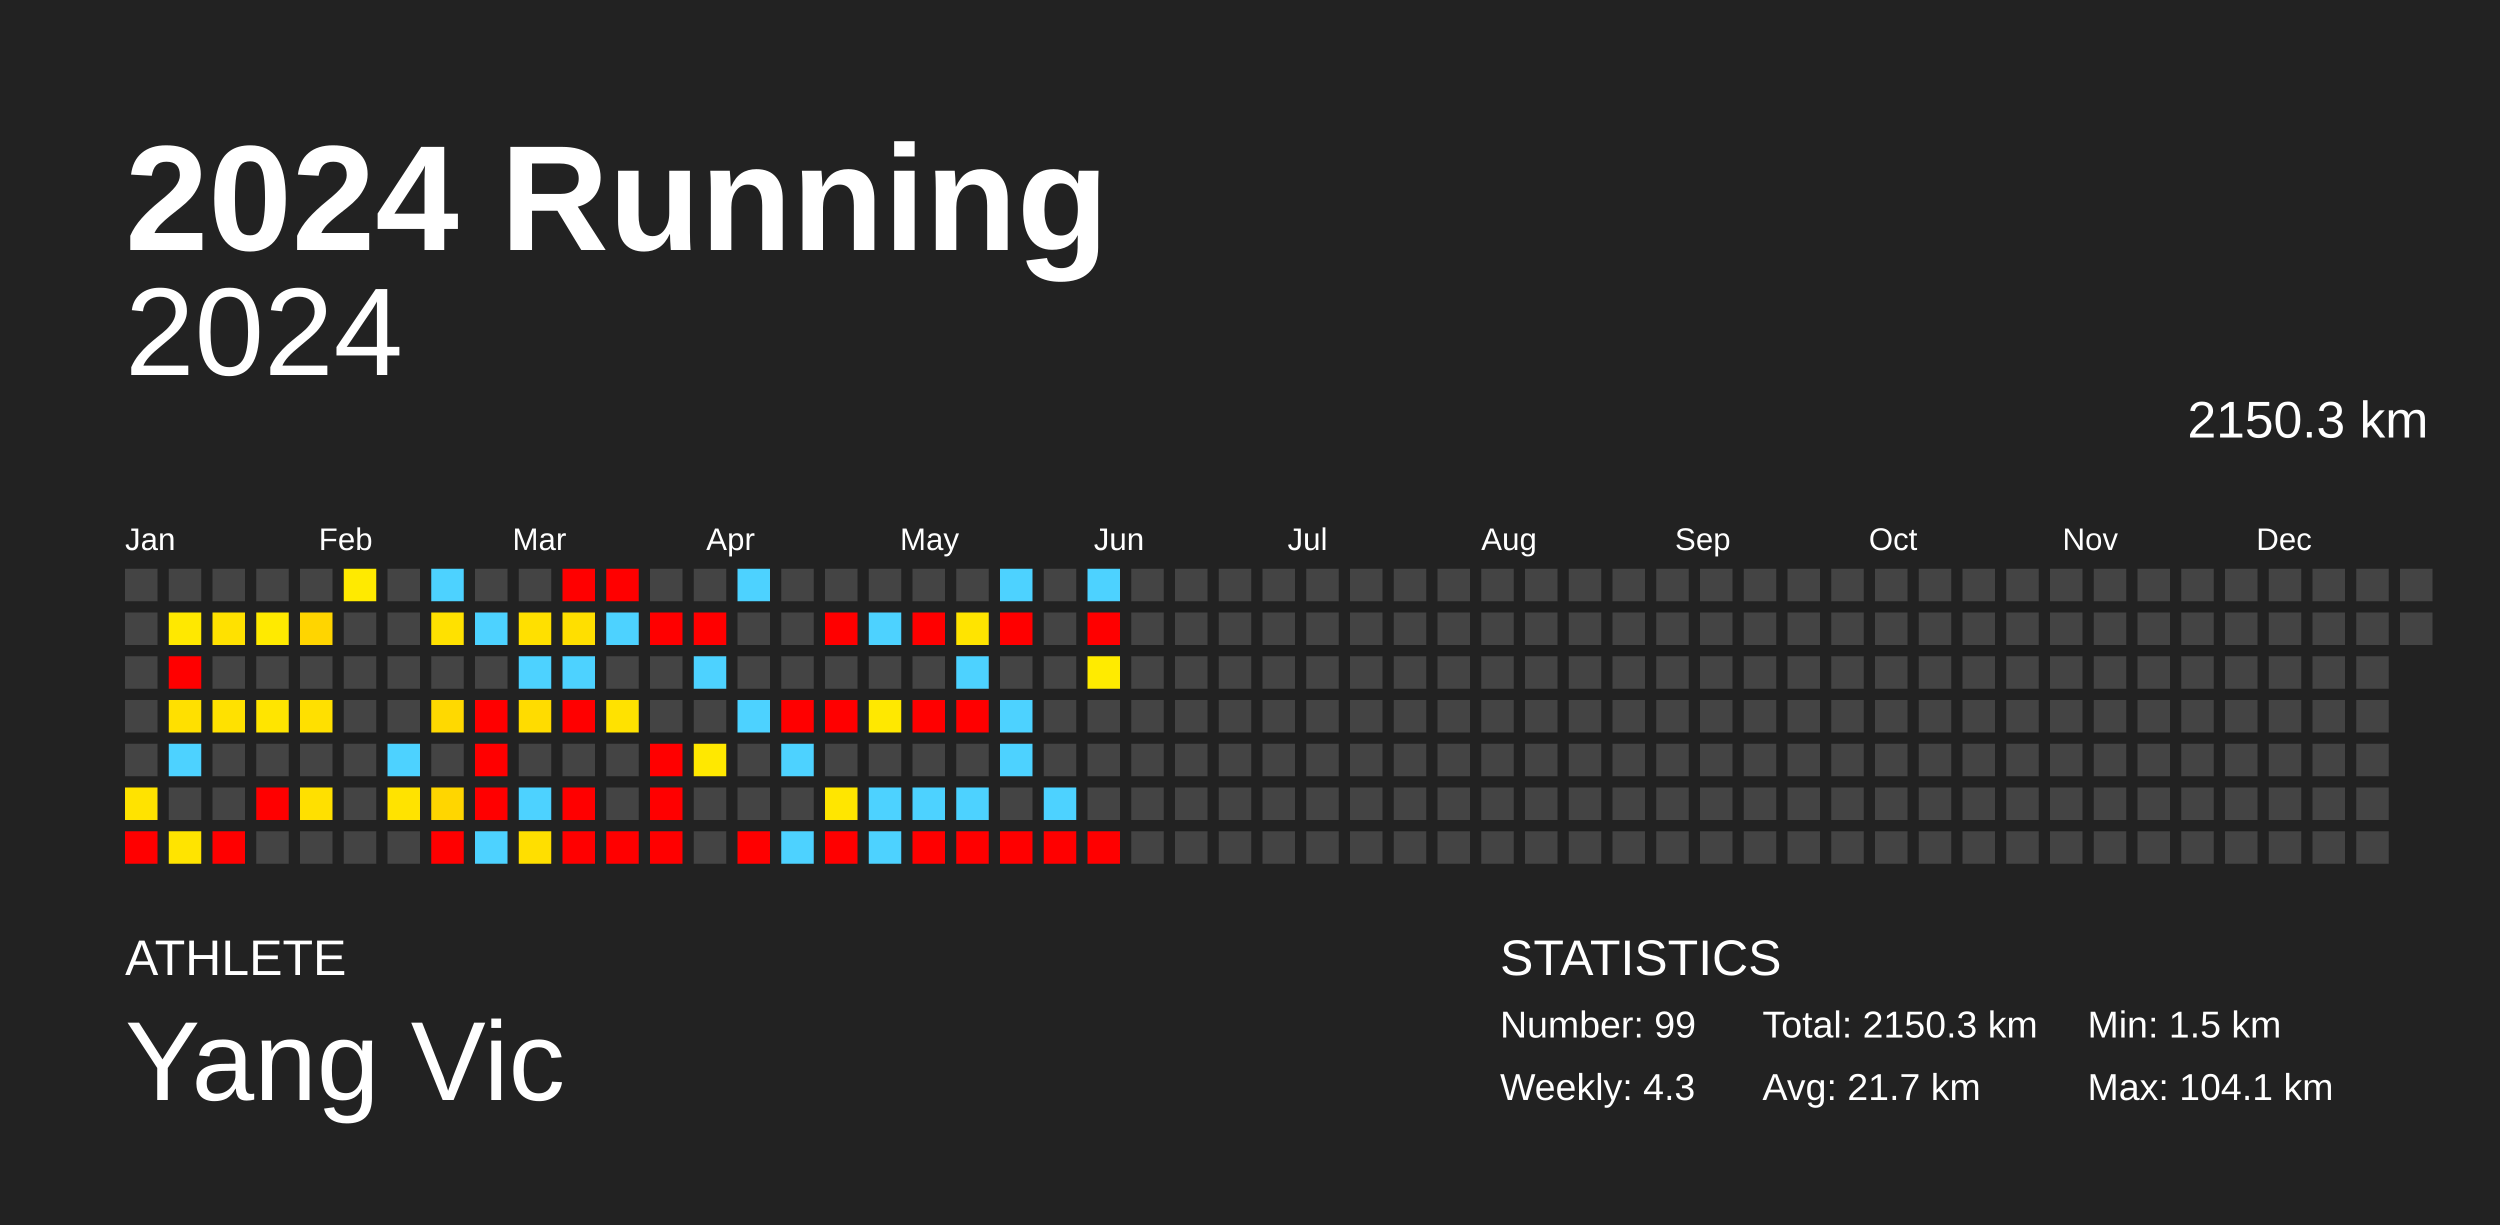
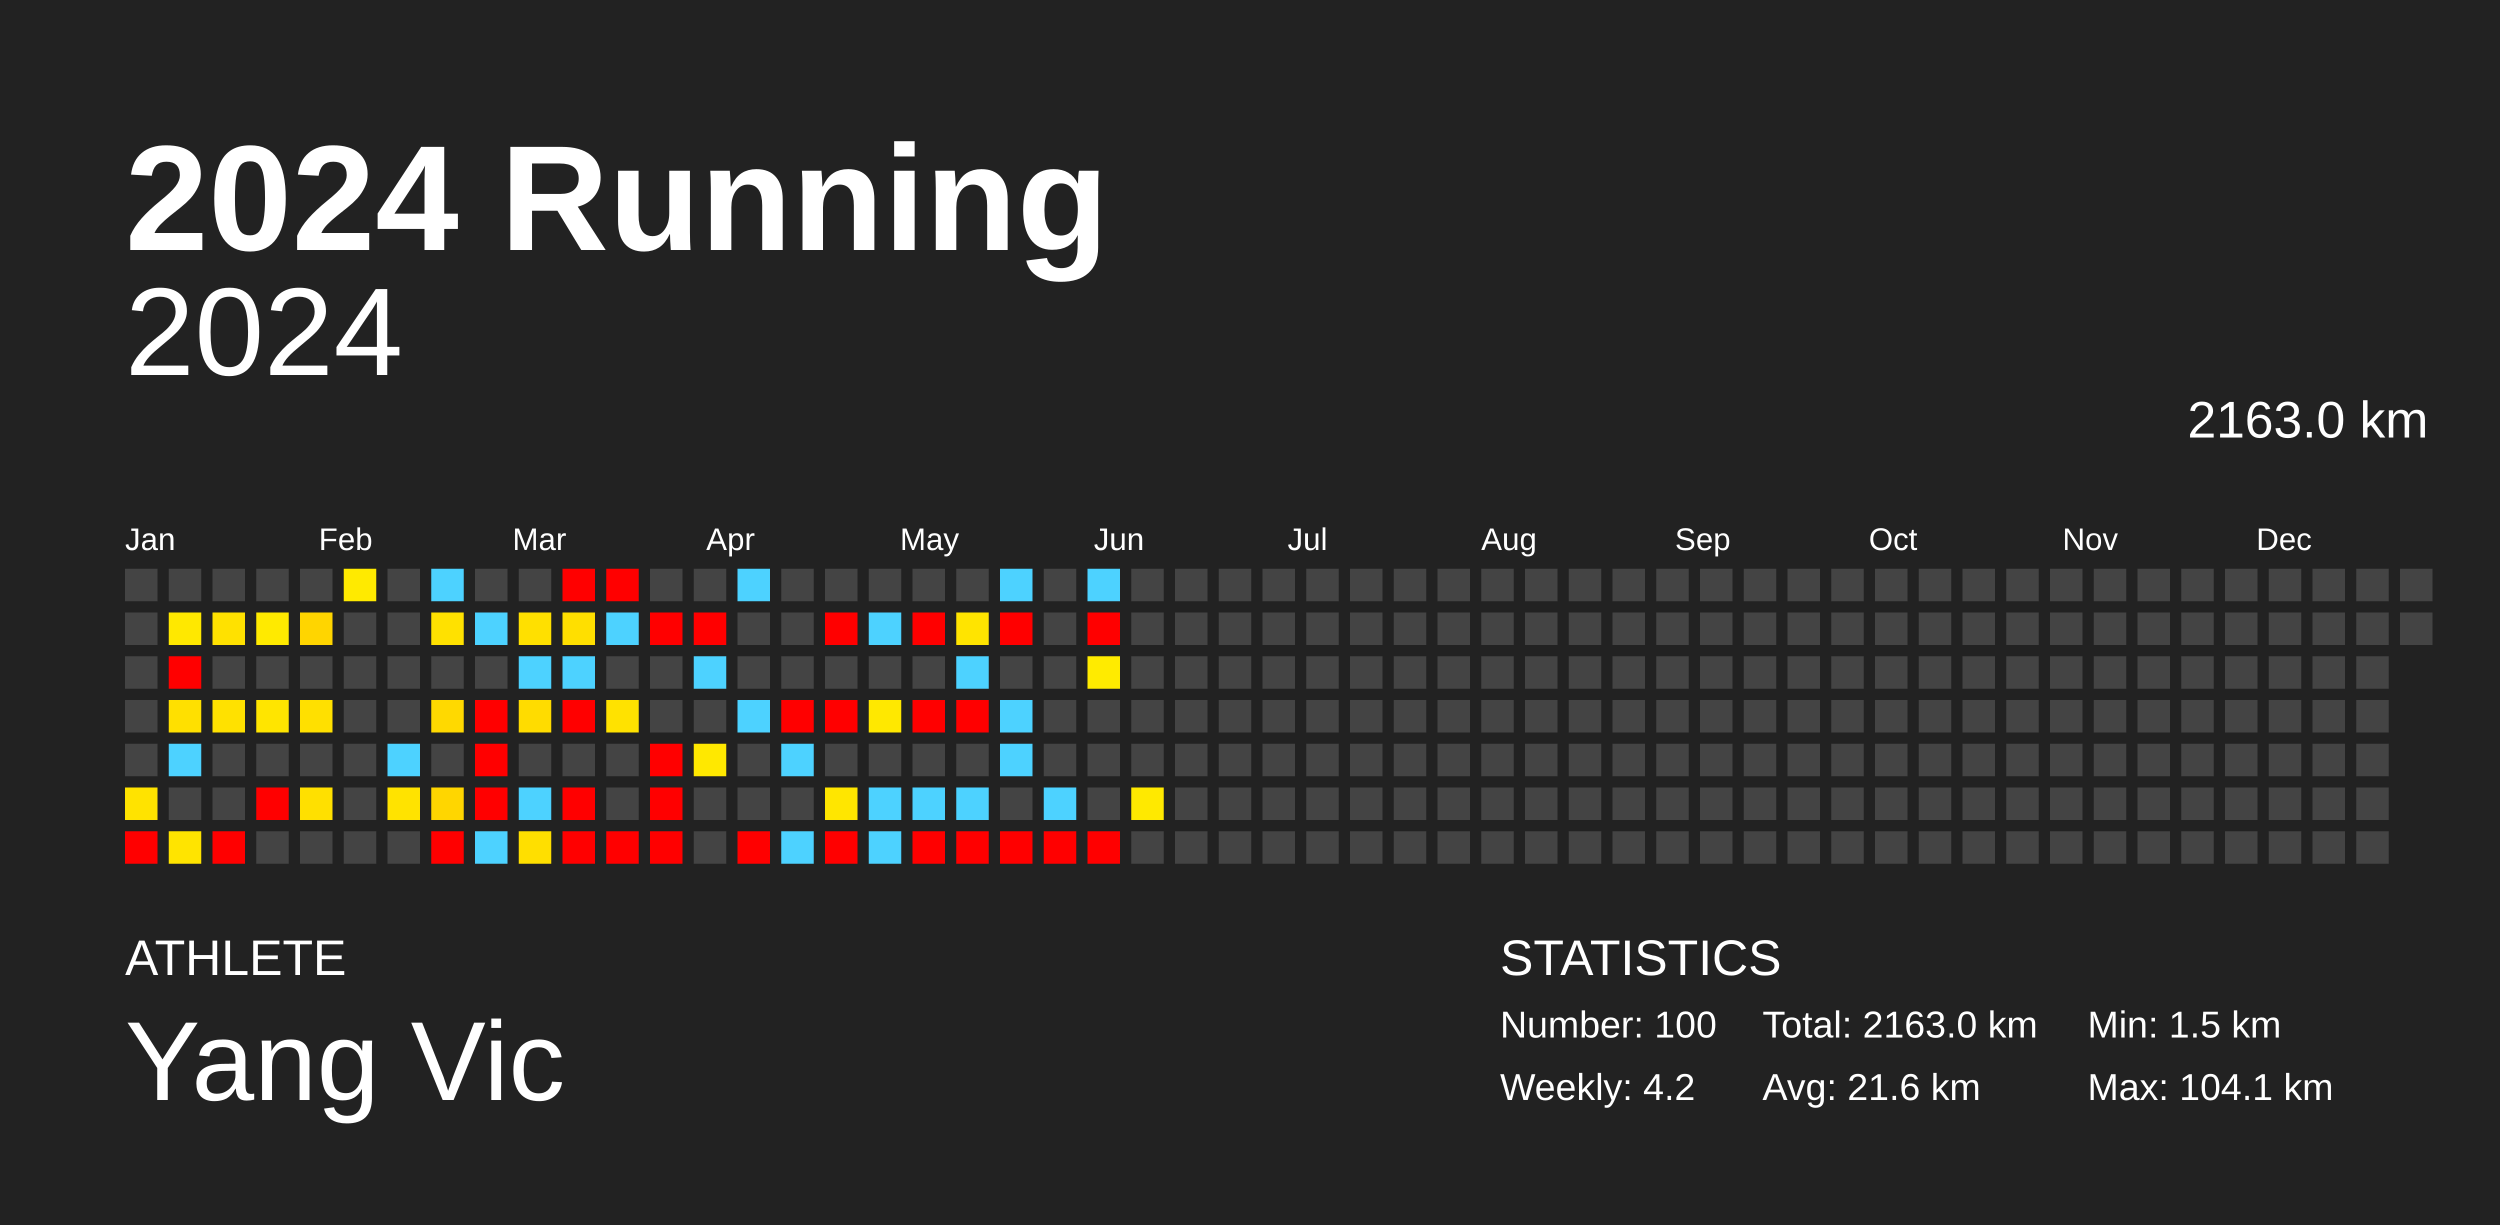
<svg xmlns="http://www.w3.org/2000/svg" baseProfile="full" height="98mm" version="1.1" viewBox="0,0,200,98" width="200mm">
  <defs />
  <rect fill="#222222" height="98" width="200" x="0" y="0" />
  <text fill="#FFFFFF" style="font-size:12px; font-family:Arial; font-weight:bold;" x="10" y="20">2024 Running</text>
  <text fill="#FFFFFF" style="font-size:4px; font-family:Arial" x="10" y="78">ATHLETE</text>
  <text fill="#FFFFFF" style="font-size:9px; font-family:Arial" x="10" y="88">Yang Vic</text>
  <text fill="#FFFFFF" style="font-size:4px; font-family:Arial" x="120" y="78">STATISTICS</text>
-   <text fill="#FFFFFF" style="font-size:3px; font-family:Arial" x="120" y="83">Number: 99</text>
-   <text fill="#FFFFFF" style="font-size:3px; font-family:Arial" x="120" y="88">Weekly: 4.3</text>
-   <text fill="#FFFFFF" style="font-size:3px; font-family:Arial" x="141" y="83">Total: 2150.3 km</text>
-   <text fill="#FFFFFF" style="font-size:3px; font-family:Arial" x="141" y="88">Avg: 21.7 km</text>
+   <text fill="#FFFFFF" style="font-size:3px; font-family:Arial" x="120" y="83">Number: 100</text>
+   <text fill="#FFFFFF" style="font-size:3px; font-family:Arial" x="120" y="88">Weekly: 4.2</text>
+   <text fill="#FFFFFF" style="font-size:3px; font-family:Arial" x="141" y="83">Total: 2163.0 km</text>
+   <text fill="#FFFFFF" style="font-size:3px; font-family:Arial" x="141" y="88">Avg: 21.6 km</text>
  <text fill="#FFFFFF" style="font-size:3px; font-family:Arial" x="167" y="83">Min: 1.5 km</text>
  <text fill="#FFFFFF" style="font-size:3px; font-family:Arial" x="167" y="88">Max: 104.1 km</text>
  <text alignment-baseline="hanging" fill="#FFFFFF" style="font-size:10.0px; font-family:Arial;" x="10" y="30">2024</text>
-   <text alignment-baseline="hanging" fill="#FFFFFF" style="font-size:4.125px; font-family:Arial;" x="175" y="35">2150.3 km</text>
+   <text alignment-baseline="hanging" fill="#FFFFFF" style="font-size:4.125px; font-family:Arial;" x="175" y="35">2163.0 km</text>
  <text fill="#FFFFFF" style="font-size:2.5px; font-family:Arial" x="10.0" y="44">Jan</text>
  <text fill="#FFFFFF" style="font-size:2.5px; font-family:Arial" x="25.5" y="44">Feb</text>
  <text fill="#FFFFFF" style="font-size:2.5px; font-family:Arial" x="41.0" y="44">Mar</text>
  <text fill="#FFFFFF" style="font-size:2.5px; font-family:Arial" x="56.5" y="44">Apr</text>
  <text fill="#FFFFFF" style="font-size:2.5px; font-family:Arial" x="72.0" y="44">May</text>
  <text fill="#FFFFFF" style="font-size:2.5px; font-family:Arial" x="87.5" y="44">Jun</text>
  <text fill="#FFFFFF" style="font-size:2.5px; font-family:Arial" x="103.0" y="44">Jul</text>
  <text fill="#FFFFFF" style="font-size:2.5px; font-family:Arial" x="118.5" y="44">Aug</text>
  <text fill="#FFFFFF" style="font-size:2.5px; font-family:Arial" x="134.0" y="44">Sep</text>
  <text fill="#FFFFFF" style="font-size:2.5px; font-family:Arial" x="149.5" y="44">Oct</text>
  <text fill="#FFFFFF" style="font-size:2.5px; font-family:Arial" x="165.0" y="44">Nov</text>
  <text fill="#FFFFFF" style="font-size:2.5px; font-family:Arial" x="180.5" y="44">Dec</text>
  <rect fill="#444444" height="2.6" width="2.6" x="10.0" y="45.5" />
  <rect fill="#444444" height="2.6" width="2.6" x="10.0" y="49.0" />
  <rect fill="#444444" height="2.6" width="2.6" x="10.0" y="52.5" />
  <rect fill="#444444" height="2.6" width="2.6" x="10.0" y="56.0" />
  <rect fill="#444444" height="2.6" width="2.6" x="10.0" y="59.5" />
  <rect fill="#ffe300" height="2.6" width="2.6" x="10.0" y="63.0" />
  <rect fill="red" height="2.6" width="2.6" x="10.0" y="66.5" />
  <rect fill="#444444" height="2.6" width="2.6" x="13.5" y="45.5" />
  <rect fill="#ffe800" height="2.6" width="2.6" x="13.5" y="49.0" />
  <rect fill="red" height="2.6" width="2.6" x="13.5" y="52.5" />
  <rect fill="#ffe000" height="2.6" width="2.6" x="13.5" y="56.0" />
  <rect fill="#4dd2ff" height="2.6" width="2.6" x="13.5" y="59.5" />
  <rect fill="#444444" height="2.6" width="2.6" x="13.5" y="63.0" />
  <rect fill="#ffe400" height="2.6" width="2.6" x="13.5" y="66.5" />
  <rect fill="#444444" height="2.6" width="2.6" x="17.0" y="45.5" />
  <rect fill="#ffe100" height="2.6" width="2.6" x="17.0" y="49.0" />
  <rect fill="#444444" height="2.6" width="2.6" x="17.0" y="52.5" />
  <rect fill="#ffe100" height="2.6" width="2.6" x="17.0" y="56.0" />
  <rect fill="#444444" height="2.6" width="2.6" x="17.0" y="59.5" />
  <rect fill="#444444" height="2.6" width="2.6" x="17.0" y="63.0" />
  <rect fill="red" height="2.6" width="2.6" x="17.0" y="66.5" />
  <rect fill="#444444" height="2.6" width="2.6" x="20.5" y="45.5" />
  <rect fill="#ffea00" height="2.6" width="2.6" x="20.5" y="49.0" />
  <rect fill="#444444" height="2.6" width="2.6" x="20.5" y="52.5" />
  <rect fill="#ffe500" height="2.6" width="2.6" x="20.5" y="56.0" />
  <rect fill="#444444" height="2.6" width="2.6" x="20.5" y="59.5" />
  <rect fill="red" height="2.6" width="2.6" x="20.5" y="63.0" />
  <rect fill="#444444" height="2.6" width="2.6" x="20.5" y="66.5" />
  <rect fill="#444444" height="2.6" width="2.6" x="24.0" y="45.5" />
  <rect fill="#ffd500" height="2.6" width="2.6" x="24.0" y="49.0" />
  <rect fill="#444444" height="2.6" width="2.6" x="24.0" y="52.5" />
  <rect fill="#ffe000" height="2.6" width="2.6" x="24.0" y="56.0" />
  <rect fill="#444444" height="2.6" width="2.6" x="24.0" y="59.5" />
  <rect fill="#ffe000" height="2.6" width="2.6" x="24.0" y="63.0" />
  <rect fill="#444444" height="2.6" width="2.6" x="24.0" y="66.5" />
  <rect fill="#ffea00" height="2.6" width="2.6" x="27.5" y="45.5" />
  <rect fill="#444444" height="2.6" width="2.6" x="27.5" y="49.0" />
  <rect fill="#444444" height="2.6" width="2.6" x="27.5" y="52.5" />
  <rect fill="#444444" height="2.6" width="2.6" x="27.5" y="56.0" />
  <rect fill="#444444" height="2.6" width="2.6" x="27.5" y="59.5" />
  <rect fill="#444444" height="2.6" width="2.6" x="27.5" y="63.0" />
  <rect fill="#444444" height="2.6" width="2.6" x="27.5" y="66.5" />
  <rect fill="#444444" height="2.6" width="2.6" x="31.0" y="45.5" />
  <rect fill="#444444" height="2.6" width="2.6" x="31.0" y="49.0" />
  <rect fill="#444444" height="2.6" width="2.6" x="31.0" y="52.5" />
  <rect fill="#444444" height="2.6" width="2.6" x="31.0" y="56.0" />
  <rect fill="#4dd2ff" height="2.6" width="2.6" x="31.0" y="59.5" />
  <rect fill="#ffe300" height="2.6" width="2.6" x="31.0" y="63.0" />
  <rect fill="#444444" height="2.6" width="2.6" x="31.0" y="66.5" />
  <rect fill="#4dd2ff" height="2.6" width="2.6" x="34.5" y="45.5" />
  <rect fill="#ffe100" height="2.6" width="2.6" x="34.5" y="49.0" />
  <rect fill="#444444" height="2.6" width="2.6" x="34.5" y="52.5" />
  <rect fill="#ffd900" height="2.6" width="2.6" x="34.5" y="56.0" />
  <rect fill="#444444" height="2.6" width="2.6" x="34.5" y="59.5" />
  <rect fill="#ffd600" height="2.6" width="2.6" x="34.5" y="63.0" />
  <rect fill="red" height="2.6" width="2.6" x="34.5" y="66.5" />
  <rect fill="#444444" height="2.6" width="2.6" x="38.0" y="45.5" />
  <rect fill="#4dd2ff" height="2.6" width="2.6" x="38.0" y="49.0" />
  <rect fill="#444444" height="2.6" width="2.6" x="38.0" y="52.5" />
  <rect fill="red" height="2.6" width="2.6" x="38.0" y="56.0" />
  <rect fill="red" height="2.6" width="2.6" x="38.0" y="59.5" />
  <rect fill="red" height="2.6" width="2.6" x="38.0" y="63.0" />
  <rect fill="#4dd2ff" height="2.6" width="2.6" x="38.0" y="66.5" />
  <rect fill="#444444" height="2.6" width="2.6" x="41.5" y="45.5" />
  <rect fill="#ffe000" height="2.6" width="2.6" x="41.5" y="49.0" />
  <rect fill="#4dd2ff" height="2.6" width="2.6" x="41.5" y="52.5" />
  <rect fill="#ffdc00" height="2.6" width="2.6" x="41.5" y="56.0" />
  <rect fill="#444444" height="2.6" width="2.6" x="41.5" y="59.5" />
  <rect fill="#4dd2ff" height="2.6" width="2.6" x="41.5" y="63.0" />
  <rect fill="#ffdf00" height="2.6" width="2.6" x="41.5" y="66.5" />
  <rect fill="red" height="2.6" width="2.6" x="45.0" y="45.5" />
  <rect fill="#ffdf00" height="2.6" width="2.6" x="45.0" y="49.0" />
  <rect fill="#4dd2ff" height="2.6" width="2.6" x="45.0" y="52.5" />
  <rect fill="red" height="2.6" width="2.6" x="45.0" y="56.0" />
  <rect fill="#444444" height="2.6" width="2.6" x="45.0" y="59.5" />
  <rect fill="red" height="2.6" width="2.6" x="45.0" y="63.0" />
  <rect fill="red" height="2.6" width="2.6" x="45.0" y="66.5" />
  <rect fill="red" height="2.6" width="2.6" x="48.5" y="45.5" />
  <rect fill="#4dd2ff" height="2.6" width="2.6" x="48.5" y="49.0" />
  <rect fill="#444444" height="2.6" width="2.6" x="48.5" y="52.5" />
  <rect fill="#ffe200" height="2.6" width="2.6" x="48.5" y="56.0" />
  <rect fill="#444444" height="2.6" width="2.6" x="48.5" y="59.5" />
  <rect fill="#444444" height="2.6" width="2.6" x="48.5" y="63.0" />
  <rect fill="red" height="2.6" width="2.6" x="48.5" y="66.5" />
  <rect fill="#444444" height="2.6" width="2.6" x="52.0" y="45.5" />
  <rect fill="red" height="2.6" width="2.6" x="52.0" y="49.0" />
  <rect fill="#444444" height="2.6" width="2.6" x="52.0" y="52.5" />
  <rect fill="#444444" height="2.6" width="2.6" x="52.0" y="56.0" />
  <rect fill="red" height="2.6" width="2.6" x="52.0" y="59.5" />
  <rect fill="red" height="2.6" width="2.6" x="52.0" y="63.0" />
  <rect fill="red" height="2.6" width="2.6" x="52.0" y="66.5" />
  <rect fill="#444444" height="2.6" width="2.6" x="55.5" y="45.5" />
  <rect fill="red" height="2.6" width="2.6" x="55.5" y="49.0" />
  <rect fill="#4dd2ff" height="2.6" width="2.6" x="55.5" y="52.5" />
  <rect fill="#444444" height="2.6" width="2.6" x="55.5" y="56.0" />
  <rect fill="#ffe800" height="2.6" width="2.6" x="55.5" y="59.5" />
  <rect fill="#444444" height="2.6" width="2.6" x="55.5" y="63.0" />
  <rect fill="#444444" height="2.6" width="2.6" x="55.5" y="66.5" />
  <rect fill="#4dd2ff" height="2.6" width="2.6" x="59.0" y="45.5" />
  <rect fill="#444444" height="2.6" width="2.6" x="59.0" y="49.0" />
  <rect fill="#444444" height="2.6" width="2.6" x="59.0" y="52.5" />
  <rect fill="#4dd2ff" height="2.6" width="2.6" x="59.0" y="56.0" />
  <rect fill="#444444" height="2.6" width="2.6" x="59.0" y="59.5" />
  <rect fill="#444444" height="2.6" width="2.6" x="59.0" y="63.0" />
  <rect fill="red" height="2.6" width="2.6" x="59.0" y="66.5" />
  <rect fill="#444444" height="2.6" width="2.6" x="62.5" y="45.5" />
  <rect fill="#444444" height="2.6" width="2.6" x="62.5" y="49.0" />
  <rect fill="#444444" height="2.6" width="2.6" x="62.5" y="52.5" />
  <rect fill="red" height="2.6" width="2.6" x="62.5" y="56.0" />
  <rect fill="#4dd2ff" height="2.6" width="2.6" x="62.5" y="59.5" />
  <rect fill="#444444" height="2.6" width="2.6" x="62.5" y="63.0" />
  <rect fill="#4dd2ff" height="2.6" width="2.6" x="62.5" y="66.5" />
  <rect fill="#444444" height="2.6" width="2.6" x="66.0" y="45.5" />
  <rect fill="red" height="2.6" width="2.6" x="66.0" y="49.0" />
  <rect fill="#444444" height="2.6" width="2.6" x="66.0" y="52.5" />
  <rect fill="red" height="2.6" width="2.6" x="66.0" y="56.0" />
  <rect fill="#444444" height="2.6" width="2.6" x="66.0" y="59.5" />
  <rect fill="#ffe600" height="2.6" width="2.6" x="66.0" y="63.0" />
  <rect fill="red" height="2.6" width="2.6" x="66.0" y="66.5" />
  <rect fill="#444444" height="2.6" width="2.6" x="69.5" y="45.5" />
  <rect fill="#4dd2ff" height="2.6" width="2.6" x="69.5" y="49.0" />
  <rect fill="#444444" height="2.6" width="2.6" x="69.5" y="52.5" />
  <rect fill="#ffe800" height="2.6" width="2.6" x="69.5" y="56.0" />
  <rect fill="#444444" height="2.6" width="2.6" x="69.5" y="59.5" />
  <rect fill="#4dd2ff" height="2.6" width="2.6" x="69.5" y="63.0" />
  <rect fill="#4dd2ff" height="2.6" width="2.6" x="69.5" y="66.5" />
  <rect fill="#444444" height="2.6" width="2.6" x="73.0" y="45.5" />
  <rect fill="red" height="2.6" width="2.6" x="73.0" y="49.0" />
  <rect fill="#444444" height="2.6" width="2.6" x="73.0" y="52.5" />
  <rect fill="red" height="2.6" width="2.6" x="73.0" y="56.0" />
  <rect fill="#444444" height="2.6" width="2.6" x="73.0" y="59.5" />
  <rect fill="#4dd2ff" height="2.6" width="2.6" x="73.0" y="63.0" />
  <rect fill="red" height="2.6" width="2.6" x="73.0" y="66.5" />
  <rect fill="#444444" height="2.6" width="2.6" x="76.5" y="45.5" />
  <rect fill="#ffe400" height="2.6" width="2.6" x="76.5" y="49.0" />
  <rect fill="#4dd2ff" height="2.6" width="2.6" x="76.5" y="52.5" />
  <rect fill="red" height="2.6" width="2.6" x="76.5" y="56.0" />
  <rect fill="#444444" height="2.6" width="2.6" x="76.5" y="59.5" />
  <rect fill="#4dd2ff" height="2.6" width="2.6" x="76.5" y="63.0" />
  <rect fill="red" height="2.6" width="2.6" x="76.5" y="66.5" />
  <rect fill="#4dd2ff" height="2.6" width="2.6" x="80.0" y="45.5" />
  <rect fill="red" height="2.6" width="2.6" x="80.0" y="49.0" />
  <rect fill="#444444" height="2.6" width="2.6" x="80.0" y="52.5" />
  <rect fill="#4dd2ff" height="2.6" width="2.6" x="80.0" y="56.0" />
  <rect fill="#4dd2ff" height="2.6" width="2.6" x="80.0" y="59.5" />
  <rect fill="#444444" height="2.6" width="2.6" x="80.0" y="63.0" />
  <rect fill="red" height="2.6" width="2.6" x="80.0" y="66.5" />
  <rect fill="#444444" height="2.6" width="2.6" x="83.5" y="45.5" />
  <rect fill="#444444" height="2.6" width="2.6" x="83.5" y="49.0" />
  <rect fill="#444444" height="2.6" width="2.6" x="83.5" y="52.5" />
  <rect fill="#444444" height="2.6" width="2.6" x="83.5" y="56.0" />
  <rect fill="#444444" height="2.6" width="2.6" x="83.5" y="59.5" />
  <rect fill="#4dd2ff" height="2.6" width="2.6" x="83.5" y="63.0" />
  <rect fill="red" height="2.6" width="2.6" x="83.5" y="66.5" />
  <rect fill="#4dd2ff" height="2.6" width="2.6" x="87.0" y="45.5" />
  <rect fill="red" height="2.6" width="2.6" x="87.0" y="49.0" />
  <rect fill="#ffeb00" height="2.6" width="2.6" x="87.0" y="52.5" />
  <rect fill="#444444" height="2.6" width="2.6" x="87.0" y="56.0" />
  <rect fill="#444444" height="2.6" width="2.6" x="87.0" y="59.5" />
  <rect fill="#444444" height="2.6" width="2.6" x="87.0" y="63.0" />
  <rect fill="red" height="2.6" width="2.6" x="87.0" y="66.5" />
  <rect fill="#444444" height="2.6" width="2.6" x="90.5" y="45.5" />
  <rect fill="#444444" height="2.6" width="2.6" x="90.5" y="49.0" />
  <rect fill="#444444" height="2.6" width="2.6" x="90.5" y="52.5" />
  <rect fill="#444444" height="2.6" width="2.6" x="90.5" y="56.0" />
  <rect fill="#444444" height="2.6" width="2.6" x="90.5" y="59.5" />
-   <rect fill="#444444" height="2.6" width="2.6" x="90.5" y="63.0" />
+   <rect fill="#ffe900" height="2.6" width="2.6" x="90.5" y="63.0" />
  <rect fill="#444444" height="2.6" width="2.6" x="90.5" y="66.5" />
  <rect fill="#444444" height="2.6" width="2.6" x="94.0" y="45.5" />
  <rect fill="#444444" height="2.6" width="2.6" x="94.0" y="49.0" />
  <rect fill="#444444" height="2.6" width="2.6" x="94.0" y="52.5" />
  <rect fill="#444444" height="2.6" width="2.6" x="94.0" y="56.0" />
  <rect fill="#444444" height="2.6" width="2.6" x="94.0" y="59.5" />
  <rect fill="#444444" height="2.6" width="2.6" x="94.0" y="63.0" />
  <rect fill="#444444" height="2.6" width="2.6" x="94.0" y="66.5" />
  <rect fill="#444444" height="2.6" width="2.6" x="97.5" y="45.5" />
  <rect fill="#444444" height="2.6" width="2.6" x="97.5" y="49.0" />
  <rect fill="#444444" height="2.6" width="2.6" x="97.5" y="52.5" />
  <rect fill="#444444" height="2.6" width="2.6" x="97.5" y="56.0" />
  <rect fill="#444444" height="2.6" width="2.6" x="97.5" y="59.5" />
  <rect fill="#444444" height="2.6" width="2.6" x="97.5" y="63.0" />
  <rect fill="#444444" height="2.6" width="2.6" x="97.5" y="66.5" />
  <rect fill="#444444" height="2.6" width="2.6" x="101.0" y="45.5" />
  <rect fill="#444444" height="2.6" width="2.6" x="101.0" y="49.0" />
  <rect fill="#444444" height="2.6" width="2.6" x="101.0" y="52.5" />
  <rect fill="#444444" height="2.6" width="2.6" x="101.0" y="56.0" />
  <rect fill="#444444" height="2.6" width="2.6" x="101.0" y="59.5" />
  <rect fill="#444444" height="2.6" width="2.6" x="101.0" y="63.0" />
  <rect fill="#444444" height="2.6" width="2.6" x="101.0" y="66.5" />
  <rect fill="#444444" height="2.6" width="2.6" x="104.5" y="45.5" />
  <rect fill="#444444" height="2.6" width="2.6" x="104.5" y="49.0" />
  <rect fill="#444444" height="2.6" width="2.6" x="104.5" y="52.5" />
  <rect fill="#444444" height="2.6" width="2.6" x="104.5" y="56.0" />
  <rect fill="#444444" height="2.6" width="2.6" x="104.5" y="59.5" />
  <rect fill="#444444" height="2.6" width="2.6" x="104.5" y="63.0" />
  <rect fill="#444444" height="2.6" width="2.6" x="104.5" y="66.5" />
  <rect fill="#444444" height="2.6" width="2.6" x="108.0" y="45.5" />
  <rect fill="#444444" height="2.6" width="2.6" x="108.0" y="49.0" />
  <rect fill="#444444" height="2.6" width="2.6" x="108.0" y="52.5" />
  <rect fill="#444444" height="2.6" width="2.6" x="108.0" y="56.0" />
  <rect fill="#444444" height="2.6" width="2.6" x="108.0" y="59.5" />
  <rect fill="#444444" height="2.6" width="2.6" x="108.0" y="63.0" />
  <rect fill="#444444" height="2.6" width="2.6" x="108.0" y="66.5" />
  <rect fill="#444444" height="2.6" width="2.6" x="111.5" y="45.5" />
  <rect fill="#444444" height="2.6" width="2.6" x="111.5" y="49.0" />
  <rect fill="#444444" height="2.6" width="2.6" x="111.5" y="52.5" />
  <rect fill="#444444" height="2.6" width="2.6" x="111.5" y="56.0" />
  <rect fill="#444444" height="2.6" width="2.6" x="111.5" y="59.5" />
  <rect fill="#444444" height="2.6" width="2.6" x="111.5" y="63.0" />
  <rect fill="#444444" height="2.6" width="2.6" x="111.5" y="66.5" />
  <rect fill="#444444" height="2.6" width="2.6" x="115.0" y="45.5" />
  <rect fill="#444444" height="2.6" width="2.6" x="115.0" y="49.0" />
  <rect fill="#444444" height="2.6" width="2.6" x="115.0" y="52.5" />
  <rect fill="#444444" height="2.6" width="2.6" x="115.0" y="56.0" />
  <rect fill="#444444" height="2.6" width="2.6" x="115.0" y="59.5" />
  <rect fill="#444444" height="2.6" width="2.6" x="115.0" y="63.0" />
  <rect fill="#444444" height="2.6" width="2.6" x="115.0" y="66.5" />
  <rect fill="#444444" height="2.6" width="2.6" x="118.5" y="45.5" />
  <rect fill="#444444" height="2.6" width="2.6" x="118.5" y="49.0" />
  <rect fill="#444444" height="2.6" width="2.6" x="118.5" y="52.5" />
  <rect fill="#444444" height="2.6" width="2.6" x="118.5" y="56.0" />
  <rect fill="#444444" height="2.6" width="2.6" x="118.5" y="59.5" />
  <rect fill="#444444" height="2.6" width="2.6" x="118.5" y="63.0" />
  <rect fill="#444444" height="2.6" width="2.6" x="118.5" y="66.5" />
  <rect fill="#444444" height="2.6" width="2.6" x="122.0" y="45.5" />
  <rect fill="#444444" height="2.6" width="2.6" x="122.0" y="49.0" />
  <rect fill="#444444" height="2.6" width="2.6" x="122.0" y="52.5" />
  <rect fill="#444444" height="2.6" width="2.6" x="122.0" y="56.0" />
  <rect fill="#444444" height="2.6" width="2.6" x="122.0" y="59.5" />
  <rect fill="#444444" height="2.6" width="2.6" x="122.0" y="63.0" />
  <rect fill="#444444" height="2.6" width="2.6" x="122.0" y="66.5" />
  <rect fill="#444444" height="2.6" width="2.6" x="125.5" y="45.5" />
  <rect fill="#444444" height="2.6" width="2.6" x="125.5" y="49.0" />
  <rect fill="#444444" height="2.6" width="2.6" x="125.5" y="52.5" />
  <rect fill="#444444" height="2.6" width="2.6" x="125.5" y="56.0" />
  <rect fill="#444444" height="2.6" width="2.6" x="125.5" y="59.5" />
  <rect fill="#444444" height="2.6" width="2.6" x="125.5" y="63.0" />
  <rect fill="#444444" height="2.6" width="2.6" x="125.5" y="66.5" />
  <rect fill="#444444" height="2.6" width="2.6" x="129.0" y="45.5" />
  <rect fill="#444444" height="2.6" width="2.6" x="129.0" y="49.0" />
  <rect fill="#444444" height="2.6" width="2.6" x="129.0" y="52.5" />
  <rect fill="#444444" height="2.6" width="2.6" x="129.0" y="56.0" />
  <rect fill="#444444" height="2.6" width="2.6" x="129.0" y="59.5" />
  <rect fill="#444444" height="2.6" width="2.6" x="129.0" y="63.0" />
  <rect fill="#444444" height="2.6" width="2.6" x="129.0" y="66.5" />
  <rect fill="#444444" height="2.6" width="2.6" x="132.5" y="45.5" />
  <rect fill="#444444" height="2.6" width="2.6" x="132.5" y="49.0" />
  <rect fill="#444444" height="2.6" width="2.6" x="132.5" y="52.5" />
  <rect fill="#444444" height="2.6" width="2.6" x="132.5" y="56.0" />
  <rect fill="#444444" height="2.6" width="2.6" x="132.5" y="59.5" />
  <rect fill="#444444" height="2.6" width="2.6" x="132.5" y="63.0" />
  <rect fill="#444444" height="2.6" width="2.6" x="132.5" y="66.5" />
  <rect fill="#444444" height="2.6" width="2.6" x="136.0" y="45.5" />
  <rect fill="#444444" height="2.6" width="2.6" x="136.0" y="49.0" />
  <rect fill="#444444" height="2.6" width="2.6" x="136.0" y="52.5" />
  <rect fill="#444444" height="2.6" width="2.6" x="136.0" y="56.0" />
  <rect fill="#444444" height="2.6" width="2.6" x="136.0" y="59.5" />
  <rect fill="#444444" height="2.6" width="2.6" x="136.0" y="63.0" />
  <rect fill="#444444" height="2.6" width="2.6" x="136.0" y="66.5" />
  <rect fill="#444444" height="2.6" width="2.6" x="139.5" y="45.5" />
  <rect fill="#444444" height="2.6" width="2.6" x="139.5" y="49.0" />
  <rect fill="#444444" height="2.6" width="2.6" x="139.5" y="52.5" />
  <rect fill="#444444" height="2.6" width="2.6" x="139.5" y="56.0" />
  <rect fill="#444444" height="2.6" width="2.6" x="139.5" y="59.5" />
  <rect fill="#444444" height="2.6" width="2.6" x="139.5" y="63.0" />
  <rect fill="#444444" height="2.6" width="2.6" x="139.5" y="66.5" />
  <rect fill="#444444" height="2.6" width="2.6" x="143.0" y="45.5" />
  <rect fill="#444444" height="2.6" width="2.6" x="143.0" y="49.0" />
  <rect fill="#444444" height="2.6" width="2.6" x="143.0" y="52.5" />
  <rect fill="#444444" height="2.6" width="2.6" x="143.0" y="56.0" />
  <rect fill="#444444" height="2.6" width="2.6" x="143.0" y="59.5" />
  <rect fill="#444444" height="2.6" width="2.6" x="143.0" y="63.0" />
  <rect fill="#444444" height="2.6" width="2.6" x="143.0" y="66.5" />
  <rect fill="#444444" height="2.6" width="2.6" x="146.5" y="45.5" />
  <rect fill="#444444" height="2.6" width="2.6" x="146.5" y="49.0" />
  <rect fill="#444444" height="2.6" width="2.6" x="146.5" y="52.5" />
  <rect fill="#444444" height="2.6" width="2.6" x="146.5" y="56.0" />
  <rect fill="#444444" height="2.6" width="2.6" x="146.5" y="59.5" />
  <rect fill="#444444" height="2.6" width="2.6" x="146.5" y="63.0" />
  <rect fill="#444444" height="2.6" width="2.6" x="146.5" y="66.5" />
  <rect fill="#444444" height="2.6" width="2.6" x="150.0" y="45.5" />
  <rect fill="#444444" height="2.6" width="2.6" x="150.0" y="49.0" />
  <rect fill="#444444" height="2.6" width="2.6" x="150.0" y="52.5" />
  <rect fill="#444444" height="2.6" width="2.6" x="150.0" y="56.0" />
  <rect fill="#444444" height="2.6" width="2.6" x="150.0" y="59.5" />
  <rect fill="#444444" height="2.6" width="2.6" x="150.0" y="63.0" />
  <rect fill="#444444" height="2.6" width="2.6" x="150.0" y="66.5" />
  <rect fill="#444444" height="2.6" width="2.6" x="153.5" y="45.5" />
  <rect fill="#444444" height="2.6" width="2.6" x="153.5" y="49.0" />
  <rect fill="#444444" height="2.6" width="2.6" x="153.5" y="52.5" />
  <rect fill="#444444" height="2.6" width="2.6" x="153.5" y="56.0" />
  <rect fill="#444444" height="2.6" width="2.6" x="153.5" y="59.5" />
  <rect fill="#444444" height="2.6" width="2.6" x="153.5" y="63.0" />
  <rect fill="#444444" height="2.6" width="2.6" x="153.5" y="66.5" />
  <rect fill="#444444" height="2.6" width="2.6" x="157.0" y="45.5" />
  <rect fill="#444444" height="2.6" width="2.6" x="157.0" y="49.0" />
  <rect fill="#444444" height="2.6" width="2.6" x="157.0" y="52.5" />
  <rect fill="#444444" height="2.6" width="2.6" x="157.0" y="56.0" />
  <rect fill="#444444" height="2.6" width="2.6" x="157.0" y="59.5" />
  <rect fill="#444444" height="2.6" width="2.6" x="157.0" y="63.0" />
  <rect fill="#444444" height="2.6" width="2.6" x="157.0" y="66.5" />
  <rect fill="#444444" height="2.6" width="2.6" x="160.5" y="45.5" />
  <rect fill="#444444" height="2.6" width="2.6" x="160.5" y="49.0" />
  <rect fill="#444444" height="2.6" width="2.6" x="160.5" y="52.5" />
  <rect fill="#444444" height="2.6" width="2.6" x="160.5" y="56.0" />
  <rect fill="#444444" height="2.6" width="2.6" x="160.5" y="59.5" />
  <rect fill="#444444" height="2.6" width="2.6" x="160.5" y="63.0" />
  <rect fill="#444444" height="2.6" width="2.6" x="160.5" y="66.5" />
  <rect fill="#444444" height="2.6" width="2.6" x="164.0" y="45.5" />
  <rect fill="#444444" height="2.6" width="2.6" x="164.0" y="49.0" />
  <rect fill="#444444" height="2.6" width="2.6" x="164.0" y="52.5" />
  <rect fill="#444444" height="2.6" width="2.6" x="164.0" y="56.0" />
  <rect fill="#444444" height="2.6" width="2.6" x="164.0" y="59.5" />
  <rect fill="#444444" height="2.6" width="2.6" x="164.0" y="63.0" />
  <rect fill="#444444" height="2.6" width="2.6" x="164.0" y="66.5" />
  <rect fill="#444444" height="2.6" width="2.6" x="167.5" y="45.5" />
  <rect fill="#444444" height="2.6" width="2.6" x="167.5" y="49.0" />
  <rect fill="#444444" height="2.6" width="2.6" x="167.5" y="52.5" />
  <rect fill="#444444" height="2.6" width="2.6" x="167.5" y="56.0" />
  <rect fill="#444444" height="2.6" width="2.6" x="167.5" y="59.5" />
  <rect fill="#444444" height="2.6" width="2.6" x="167.5" y="63.0" />
  <rect fill="#444444" height="2.6" width="2.6" x="167.5" y="66.5" />
  <rect fill="#444444" height="2.6" width="2.6" x="171.0" y="45.5" />
  <rect fill="#444444" height="2.6" width="2.6" x="171.0" y="49.0" />
  <rect fill="#444444" height="2.6" width="2.6" x="171.0" y="52.5" />
  <rect fill="#444444" height="2.6" width="2.6" x="171.0" y="56.0" />
  <rect fill="#444444" height="2.6" width="2.6" x="171.0" y="59.5" />
  <rect fill="#444444" height="2.6" width="2.6" x="171.0" y="63.0" />
  <rect fill="#444444" height="2.6" width="2.6" x="171.0" y="66.5" />
  <rect fill="#444444" height="2.6" width="2.6" x="174.5" y="45.5" />
  <rect fill="#444444" height="2.6" width="2.6" x="174.5" y="49.0" />
  <rect fill="#444444" height="2.6" width="2.6" x="174.5" y="52.5" />
  <rect fill="#444444" height="2.6" width="2.6" x="174.5" y="56.0" />
  <rect fill="#444444" height="2.6" width="2.6" x="174.5" y="59.5" />
  <rect fill="#444444" height="2.6" width="2.6" x="174.5" y="63.0" />
  <rect fill="#444444" height="2.6" width="2.6" x="174.5" y="66.5" />
  <rect fill="#444444" height="2.6" width="2.6" x="178.0" y="45.5" />
  <rect fill="#444444" height="2.6" width="2.6" x="178.0" y="49.0" />
  <rect fill="#444444" height="2.6" width="2.6" x="178.0" y="52.5" />
  <rect fill="#444444" height="2.6" width="2.6" x="178.0" y="56.0" />
  <rect fill="#444444" height="2.6" width="2.6" x="178.0" y="59.5" />
  <rect fill="#444444" height="2.6" width="2.6" x="178.0" y="63.0" />
  <rect fill="#444444" height="2.6" width="2.6" x="178.0" y="66.5" />
  <rect fill="#444444" height="2.6" width="2.6" x="181.5" y="45.5" />
  <rect fill="#444444" height="2.6" width="2.6" x="181.5" y="49.0" />
  <rect fill="#444444" height="2.6" width="2.6" x="181.5" y="52.5" />
  <rect fill="#444444" height="2.6" width="2.6" x="181.5" y="56.0" />
  <rect fill="#444444" height="2.6" width="2.6" x="181.5" y="59.5" />
  <rect fill="#444444" height="2.6" width="2.6" x="181.5" y="63.0" />
  <rect fill="#444444" height="2.6" width="2.6" x="181.5" y="66.5" />
  <rect fill="#444444" height="2.6" width="2.6" x="185.0" y="45.5" />
  <rect fill="#444444" height="2.6" width="2.6" x="185.0" y="49.0" />
  <rect fill="#444444" height="2.6" width="2.6" x="185.0" y="52.5" />
  <rect fill="#444444" height="2.6" width="2.6" x="185.0" y="56.0" />
  <rect fill="#444444" height="2.6" width="2.6" x="185.0" y="59.5" />
  <rect fill="#444444" height="2.6" width="2.6" x="185.0" y="63.0" />
  <rect fill="#444444" height="2.6" width="2.6" x="185.0" y="66.5" />
  <rect fill="#444444" height="2.6" width="2.6" x="188.5" y="45.5" />
  <rect fill="#444444" height="2.6" width="2.6" x="188.5" y="49.0" />
  <rect fill="#444444" height="2.6" width="2.6" x="188.5" y="52.5" />
  <rect fill="#444444" height="2.6" width="2.6" x="188.5" y="56.0" />
  <rect fill="#444444" height="2.6" width="2.6" x="188.5" y="59.5" />
  <rect fill="#444444" height="2.6" width="2.6" x="188.5" y="63.0" />
  <rect fill="#444444" height="2.6" width="2.6" x="188.5" y="66.5" />
  <rect fill="#444444" height="2.6" width="2.6" x="192.0" y="45.5" />
  <rect fill="#444444" height="2.6" width="2.6" x="192.0" y="49.0" />
</svg>
